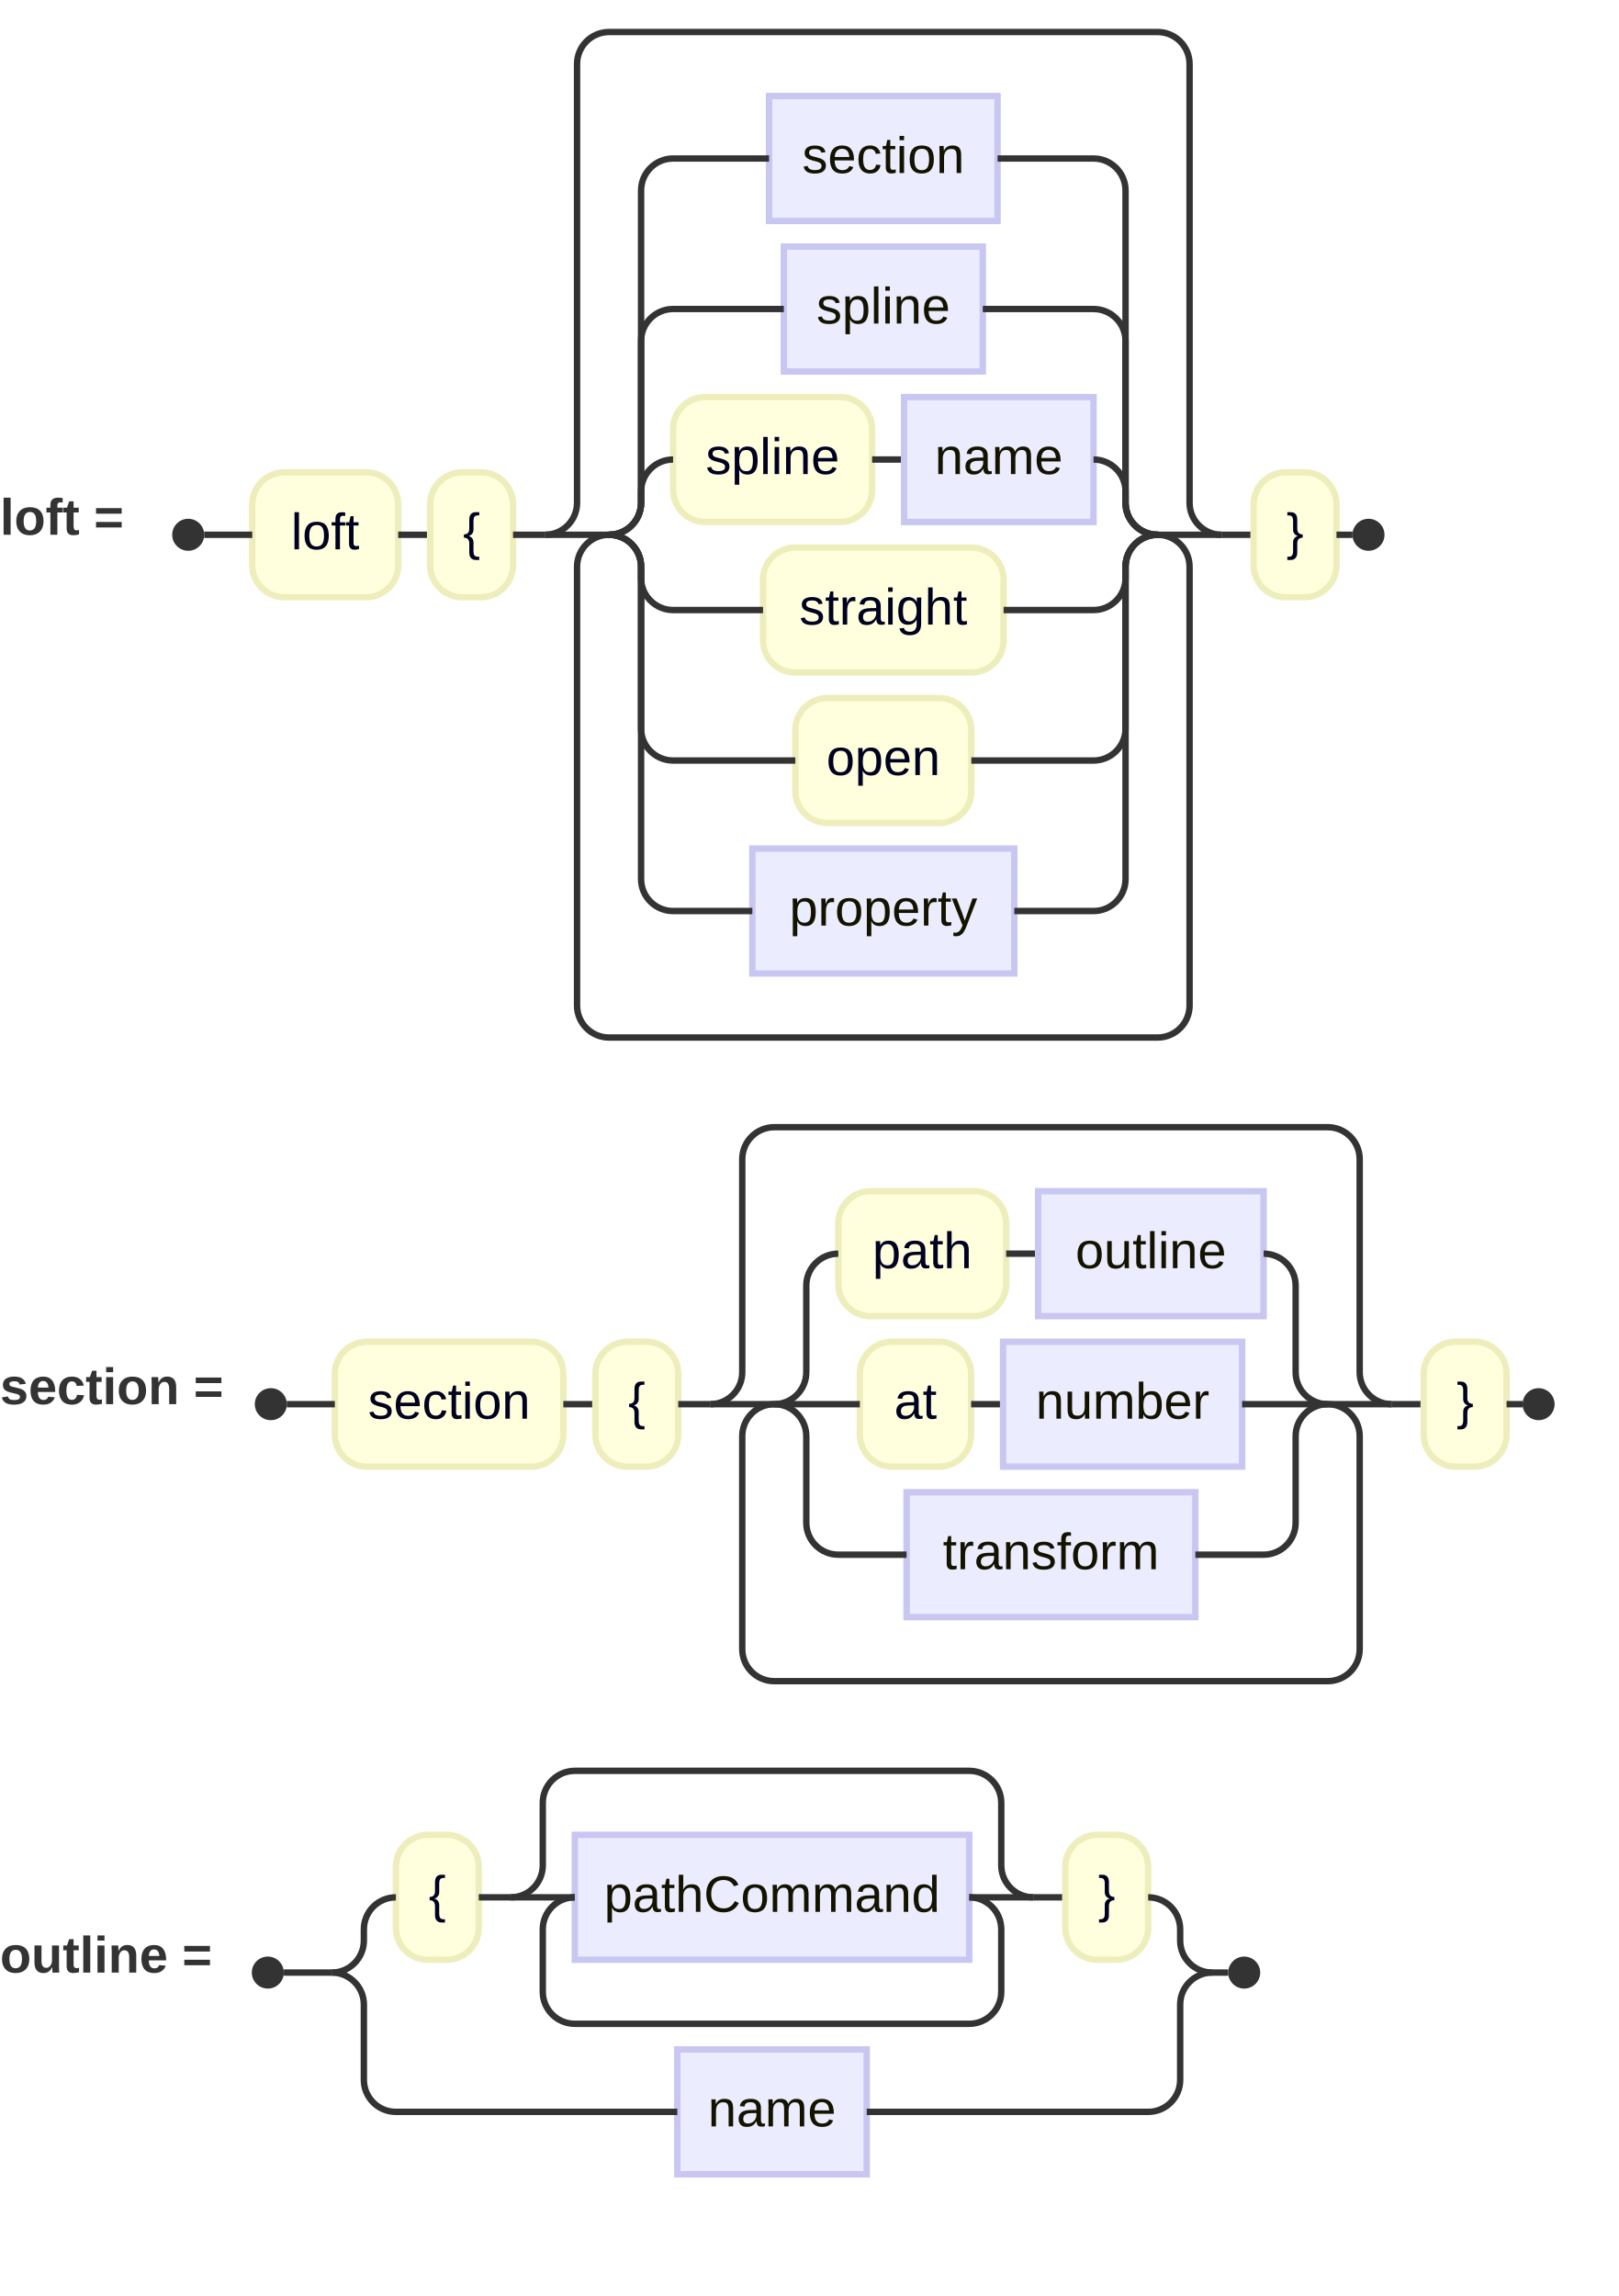
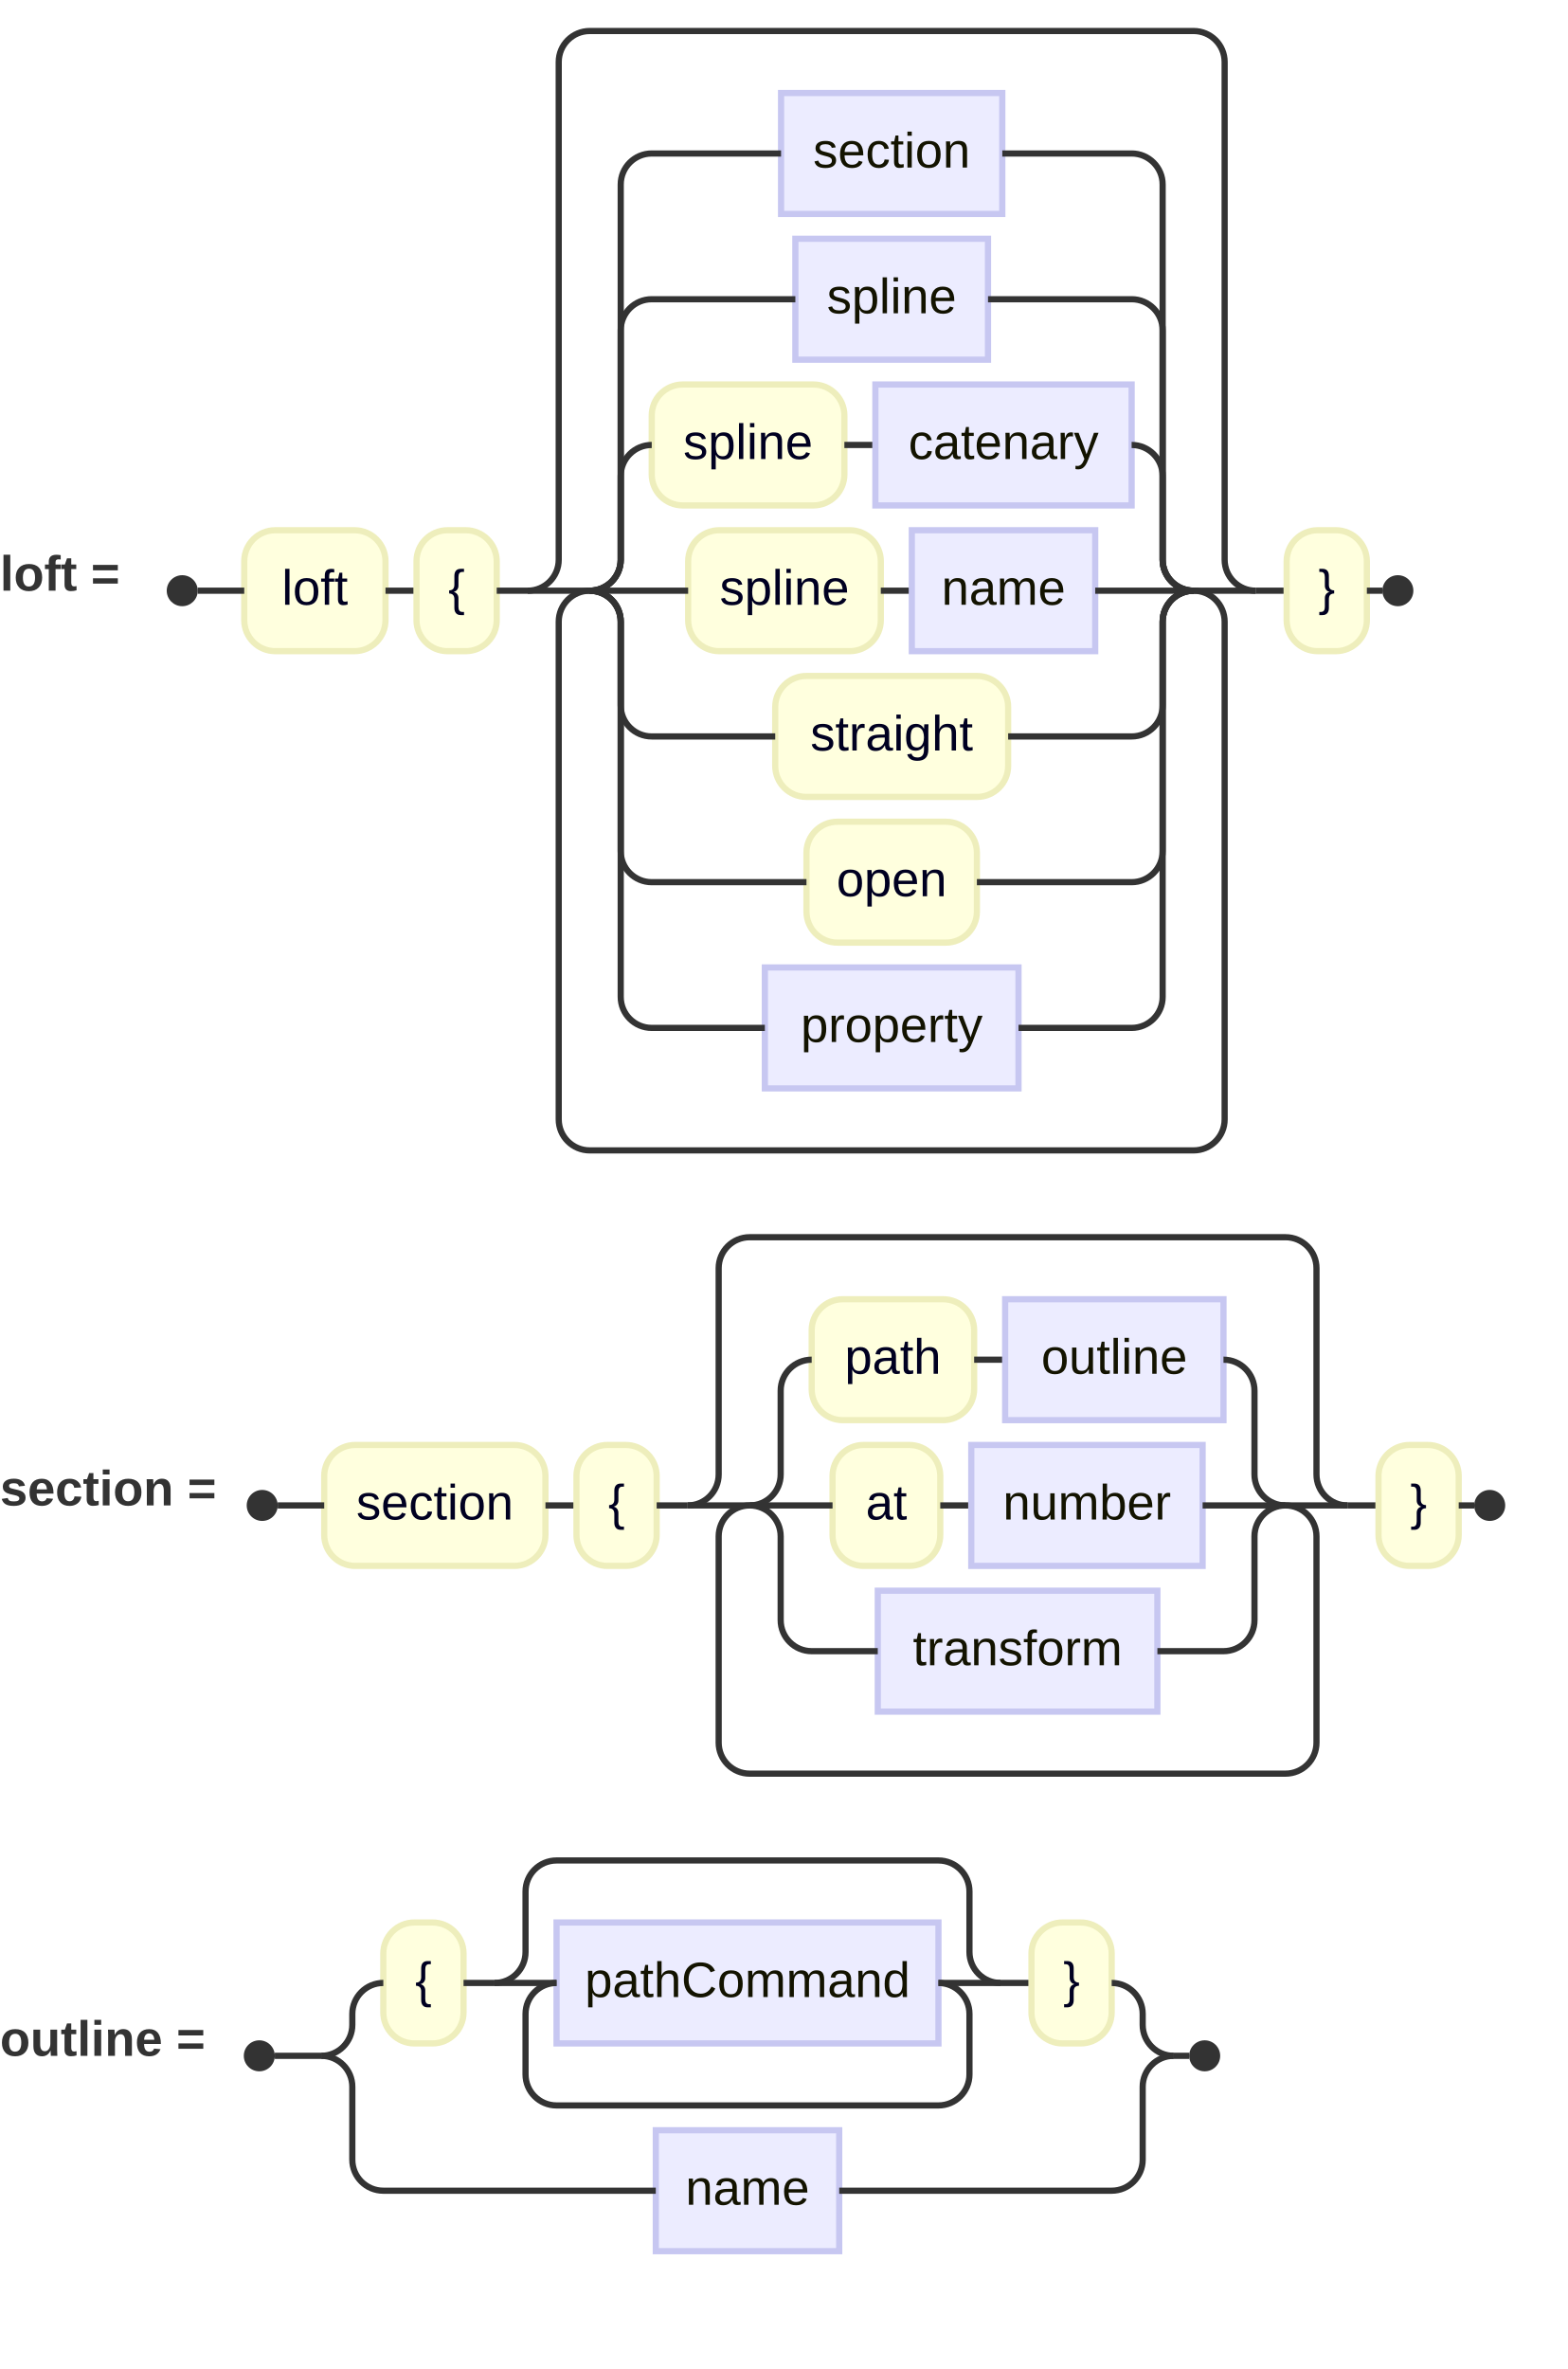
- <svg xmlns="http://www.w3.org/2000/svg" id="my-svg" width="100%" class="railroad-diagram" style="max-width: 505.516px; background-color: transparent;" viewBox="0 0 505.516 717" role="graphics-document document" aria-roledescription="railroadEbnf">
+ <svg xmlns="http://www.w3.org/2000/svg" id="my-svg" width="100%" class="railroad-diagram" style="max-width: 505.516px; background-color: transparent;" viewBox="0 0 505.516 764" role="graphics-document document" aria-roledescription="railroadEbnf">
  <style>#my-svg{font-family:"trebuchet ms",verdana,arial,sans-serif;font-size:16px;fill:#333;}@keyframes edge-animation-frame{from{stroke-dashoffset:0;}}@keyframes dash{to{stroke-dashoffset:0;}}#my-svg .edge-animation-slow{stroke-dasharray:9,5!important;stroke-dashoffset:900;animation:dash 50s linear infinite;stroke-linecap:round;}#my-svg .edge-animation-fast{stroke-dasharray:9,5!important;stroke-dashoffset:900;animation:dash 20s linear infinite;stroke-linecap:round;}#my-svg .error-icon{fill:#552222;}#my-svg .error-text{fill:#552222;stroke:#552222;}#my-svg .edge-thickness-normal{stroke-width:1px;}#my-svg .edge-thickness-thick{stroke-width:3.5px;}#my-svg .edge-pattern-solid{stroke-dasharray:0;}#my-svg .edge-thickness-invisible{stroke-width:0;fill:none;}#my-svg .edge-pattern-dashed{stroke-dasharray:3;}#my-svg .edge-pattern-dotted{stroke-dasharray:2;}#my-svg .marker{fill:#333333;stroke:#333333;}#my-svg .marker.cross{stroke:#333333;}#my-svg svg{font-family:"trebuchet ms",verdana,arial,sans-serif;font-size:16px;}#my-svg p{margin:0;}#my-svg .railroad-diagram{font-family:"trebuchet ms",verdana,arial,sans-serif;font-size:16px;}#my-svg .railroad-terminal rect{fill:#ffffde;stroke:hsl(60, 60%, 83.529%);stroke-width:2px;}#my-svg .railroad-terminal text{fill:#000021;font-family:"trebuchet ms",verdana,arial,sans-serif;font-size:16px;text-anchor:middle;dominant-baseline:middle;}#my-svg .railroad-nonterminal rect{fill:#ECECFF;stroke:hsl(240, 60%, 86.275%);stroke-width:2px;}#my-svg .railroad-nonterminal text{fill:#131300;font-family:"trebuchet ms",verdana,arial,sans-serif;font-size:16px;text-anchor:middle;dominant-baseline:middle;}#my-svg .railroad-line{stroke:#333333;stroke-width:2px;fill:none;}#my-svg .railroad-start circle,#my-svg .railroad-end circle{fill:#333333;}#my-svg .railroad-comment ellipse{fill:rgba(232,232,232, 0.8);stroke:hsl(80, 60%, 86.275%);stroke-width:2px;}#my-svg .railroad-comment text{fill:rgb(6.333, 0, 19);font-style:italic;font-family:"trebuchet ms",verdana,arial,sans-serif;font-size:16px;text-anchor:middle;dominant-baseline:middle;}#my-svg .railroad-special rect{fill:hsl(80, 100%, 96.275%);stroke:hsl(80, 60%, 86.275%);stroke-width:2px;stroke-dasharray:5,3;}#my-svg .railroad-special text{fill:#131300;font-family:"trebuchet ms",verdana,arial,sans-serif;font-size:16px;text-anchor:middle;dominant-baseline:middle;}#my-svg .railroad-rule-name{font-weight:bold;fill:#333;font-family:"trebuchet ms",verdana,arial,sans-serif;font-size:16px;}#my-svg .node .neo-node{stroke:#9370DB;}#my-svg [data-look="neo"].node rect,#my-svg [data-look="neo"].cluster rect,#my-svg [data-look="neo"].node polygon{stroke:#9370DB;filter:drop-shadow(1px 2px 2px rgba(185, 185, 185, 1));}#my-svg [data-look="neo"].swimlane.cluster rect{filter:none;}#my-svg [data-look="neo"].node path{stroke:#9370DB;stroke-width:1px;}#my-svg [data-look="neo"].node .outer-path{filter:drop-shadow(1px 2px 2px rgba(185, 185, 185, 1));}#my-svg [data-look="neo"].node .neo-line path{stroke:#9370DB;filter:none;}#my-svg [data-look="neo"].node circle{stroke:#9370DB;filter:drop-shadow(1px 2px 2px rgba(185, 185, 185, 1));}#my-svg [data-look="neo"].node circle .state-start{fill:#000000;}#my-svg [data-look="neo"].icon-shape .icon{fill:#9370DB;filter:drop-shadow(1px 2px 2px rgba(185, 185, 185, 1));}#my-svg [data-look="neo"].icon-shape .icon-neo path{stroke:#9370DB;filter:drop-shadow(1px 2px 2px rgba(185, 185, 185, 1));}#my-svg :root{--mermaid-font-family:"trebuchet ms",verdana,arial,sans-serif;}</style>
  <g />
  <g class="railroad-rule" transform="translate(0, 10)">
    <g transform="translate(78.78125, 0)">
      <g class="railroad-sequence">
-         <g class="railroad-terminal" transform="translate(0, 137.5)">
+         <g class="railroad-terminal" transform="translate(0, 161)">
          <rect x="0" y="0" width="45.562" height="39" rx="10" ry="10" />
          <text x="22.781" y="19.5">loft</text>
        </g>
-         <path class="railroad-line" d="M 45.562 157 L 55.562 157" />
-         <g class="railroad-terminal" transform="translate(55.5625, 137.5)">
+         <path class="railroad-line" d="M 45.562 180.5 L 55.562 180.5" />
+         <g class="railroad-terminal" transform="translate(55.5625, 161)">
          <rect x="0" y="0" width="25.875" height="39" rx="10" ry="10" />
          <text x="12.938" y="19.5">{</text>
        </g>
-         <path class="railroad-line" d="M 81.438 157 L 91.438 157" />
+         <path class="railroad-line" d="M 81.438 180.5 L 91.438 180.5" />
        <g class="railroad-repetition" transform="translate(91.4375, 0)">
          <g class="railroad-choice" transform="translate(20, 20)">
-             <g class="railroad-nonterminal" transform="translate(49.96875, 0)">
+             <g class="railroad-nonterminal" transform="translate(61.71875, 0)">
              <rect x="0" y="0" width="71.359" height="39" />
              <text x="35.68" y="19.5">section</text>
            </g>
-             <path class="railroad-line" d="M 0 137 A 10 10 0 0 0 10 127 L 10 29.5 A 10 10 0 0 1 20 19.5 L 49.969 19.5" />
-             <path class="railroad-line" d="M 121.328 19.5 L 151.297 19.5 A 10 10 0 0 1 161.297 29.5 L 161.297 127 A 10 10 0 0 0 171.297 137" />
-             <g class="railroad-nonterminal" transform="translate(54.57812, 47)">
+             <path class="railroad-line" d="M 0 160.5 A 10 10 0 0 0 10 150.5 L 10 29.5 A 10 10 0 0 1 20 19.5 L 61.719 19.5" />
+             <path class="railroad-line" d="M 133.078 19.5 L 174.797 19.5 A 10 10 0 0 1 184.797 29.5 L 184.797 150.5 A 10 10 0 0 0 194.797 160.5" />
+             <g class="railroad-nonterminal" transform="translate(66.32812, 47)">
              <rect x="0" y="0" width="62.141" height="39" />
              <text x="31.07" y="19.5">spline</text>
            </g>
-             <path class="railroad-line" d="M 0 137 A 10 10 0 0 0 10 127 L 10 76.5 A 10 10 0 0 1 20 66.5 L 54.578 66.5" />
-             <path class="railroad-line" d="M 116.719 66.5 L 151.297 66.5 A 10 10 0 0 1 161.297 76.5 L 161.297 127 A 10 10 0 0 0 171.297 137" />
+             <path class="railroad-line" d="M 0 160.5 A 10 10 0 0 0 10 150.5 L 10 76.5 A 10 10 0 0 1 20 66.5 L 66.328 66.5" />
+             <path class="railroad-line" d="M 128.469 66.5 L 174.797 66.5 A 10 10 0 0 1 184.797 76.5 L 184.797 150.5 A 10 10 0 0 0 194.797 160.5" />
            <g class="railroad-sequence" transform="translate(20, 94)">
+               <g class="railroad-terminal" transform="translate(0, 0)">
+                 <rect x="0" y="0" width="62.141" height="39" rx="10" ry="10" />
+                 <text x="31.07" y="19.5">spline</text>
+               </g>
+               <path class="railroad-line" d="M 62.141 19.5 L 72.141 19.5" />
+               <g class="railroad-nonterminal" transform="translate(72.14062, 0)">
+                 <rect x="0" y="0" width="82.656" height="39" />
+                 <text x="41.328" y="19.5">catenary</text>
+               </g>
+             </g>
+             <path class="railroad-line" d="M 0 160.5 A 10 10 0 0 0 10 150.5 L 10 123.5 A 10 10 0 0 1 20 113.5 L 20 113.5" />
+             <path class="railroad-line" d="M 174.797 113.5 L 174.797 113.5 A 10 10 0 0 1 184.797 123.5 L 184.797 150.5 A 10 10 0 0 0 194.797 160.5" />
+             <g class="railroad-sequence" transform="translate(31.75, 141)">
              <g class="railroad-terminal" transform="translate(0, 0)">
                <rect x="0" y="0" width="62.141" height="39" rx="10" ry="10" />
                <text x="31.07" y="19.5">spline</text>
              </g>
              <path class="railroad-line" d="M 62.141 19.5 L 72.141 19.5" />
              <g class="railroad-nonterminal" transform="translate(72.14062, 0)">
                <rect x="0" y="0" width="59.156" height="39" />
                <text x="29.578" y="19.5">name</text>
              </g>
            </g>
-             <path class="railroad-line" d="M 0 137 A 10 10 0 0 0 10 127 L 10 123.5 A 10 10 0 0 1 20 113.5 L 20 113.5" />
-             <path class="railroad-line" d="M 151.297 113.5 L 151.297 113.5 A 10 10 0 0 1 161.297 123.5 L 161.297 127 A 10 10 0 0 0 171.297 137" />
-             <g class="railroad-terminal" transform="translate(48.08594, 141)">
+             <path class="railroad-line" d="M 0 160.5 L 31.75 160.5" />
+             <path class="railroad-line" d="M 163.047 160.5 L 194.797 160.5" />
+             <g class="railroad-terminal" transform="translate(59.83594, 188)">
              <rect x="0" y="0" width="75.125" height="39" rx="10" ry="10" />
              <text x="37.562" y="19.5">straight</text>
            </g>
-             <path class="railroad-line" d="M 0 137 A 10 10 0 0 1 10 147 L 10 150.5 A 10 10 0 0 0 20 160.5 L 48.086 160.5" />
-             <path class="railroad-line" d="M 123.211 160.5 L 151.297 160.5 A 10 10 0 0 0 161.297 150.5 L 161.297 147 A 10 10 0 0 1 171.297 137" />
-             <g class="railroad-terminal" transform="translate(58.16406, 188)">
+             <path class="railroad-line" d="M 0 160.5 A 10 10 0 0 1 10 170.5 L 10 197.5 A 10 10 0 0 0 20 207.5 L 59.836 207.5" />
+             <path class="railroad-line" d="M 134.961 207.5 L 174.797 207.5 A 10 10 0 0 0 184.797 197.5 L 184.797 170.5 A 10 10 0 0 1 194.797 160.5" />
+             <g class="railroad-terminal" transform="translate(69.91406, 235)">
              <rect x="0" y="0" width="54.969" height="39" rx="10" ry="10" />
              <text x="27.484" y="19.5">open</text>
            </g>
-             <path class="railroad-line" d="M 0 137 A 10 10 0 0 1 10 147 L 10 197.5 A 10 10 0 0 0 20 207.5 L 58.164 207.5" />
-             <path class="railroad-line" d="M 113.133 207.5 L 151.297 207.5 A 10 10 0 0 0 161.297 197.5 L 161.297 147 A 10 10 0 0 1 171.297 137" />
-             <g class="railroad-nonterminal" transform="translate(44.74219, 235)">
+             <path class="railroad-line" d="M 0 160.5 A 10 10 0 0 1 10 170.5 L 10 244.5 A 10 10 0 0 0 20 254.5 L 69.914 254.5" />
+             <path class="railroad-line" d="M 124.883 254.5 L 174.797 254.5 A 10 10 0 0 0 184.797 244.5 L 184.797 170.5 A 10 10 0 0 1 194.797 160.5" />
+             <g class="railroad-nonterminal" transform="translate(56.49219, 282)">
              <rect x="0" y="0" width="81.812" height="39" />
              <text x="40.906" y="19.5">property</text>
            </g>
-             <path class="railroad-line" d="M 0 137 A 10 10 0 0 1 10 147 L 10 244.5 A 10 10 0 0 0 20 254.5 L 44.742 254.5" />
-             <path class="railroad-line" d="M 126.555 254.5 L 151.297 254.5 A 10 10 0 0 0 161.297 244.5 L 161.297 147 A 10 10 0 0 1 171.297 137" />
-           </g>
-           <path class="railroad-line" d="M 0 157 L 20 157" />
-           <path class="railroad-line" d="M 191.297 157 L 211.297 157" />
-           <path class="railroad-line" d="M 191.297 157 A 10 10 0 0 1 201.297 167 L 201.297 304 A 10 10 0 0 1 191.297 314 L 20 314 A 10 10 0 0 1 10 304 L 10 167 A 10 10 0 0 1 20 157" />
-           <path class="railroad-line" d="M 0 157 A 10 10 0 0 0 10 147 L 10 10 A 10 10 0 0 1 20 0 L 191.297 0 A 10 10 0 0 1 201.297 10 L 201.297 147 A 10 10 0 0 0 211.297 157" />
-         </g>
-         <path class="railroad-line" d="M 302.734 157 L 312.734 157" />
-         <g class="railroad-terminal" transform="translate(312.7344, 137.5)">
+             <path class="railroad-line" d="M 0 160.5 A 10 10 0 0 1 10 170.5 L 10 291.5 A 10 10 0 0 0 20 301.5 L 56.492 301.5" />
+             <path class="railroad-line" d="M 138.305 301.5 L 174.797 301.5 A 10 10 0 0 0 184.797 291.5 L 184.797 170.5 A 10 10 0 0 1 194.797 160.5" />
+           </g>
+           <path class="railroad-line" d="M 0 180.5 L 20 180.5" />
+           <path class="railroad-line" d="M 214.797 180.5 L 234.797 180.5" />
+           <path class="railroad-line" d="M 214.797 180.5 A 10 10 0 0 1 224.797 190.5 L 224.797 351 A 10 10 0 0 1 214.797 361 L 20 361 A 10 10 0 0 1 10 351 L 10 190.5 A 10 10 0 0 1 20 180.5" />
+           <path class="railroad-line" d="M 0 180.5 A 10 10 0 0 0 10 170.5 L 10 10 A 10 10 0 0 1 20 0 L 214.797 0 A 10 10 0 0 1 224.797 10 L 224.797 170.5 A 10 10 0 0 0 234.797 180.5" />
+         </g>
+         <path class="railroad-line" d="M 326.234 180.5 L 336.234 180.5" />
+         <g class="railroad-terminal" transform="translate(336.2344, 161)">
          <rect x="0" y="0" width="25.875" height="39" rx="10" ry="10" />
          <text x="12.938" y="19.5">}</text>
        </g>
      </g>
    </g>
    <g class="railroad-rule-name-group">
-       <text class="railroad-rule-name" x="0" y="157">loft =</text>
+       <text class="railroad-rule-name" x="0" y="180.5">loft =</text>
    </g>
    <g class="railroad-start">
-       <circle cx="58.781" cy="157" r="5" />
+       <circle cx="58.781" cy="180.5" r="5" />
    </g>
    <g class="railroad-end">
-       <circle cx="427.391" cy="157" r="5" />
-     </g>
-     <path class="railroad-line" d="M 63.781 157 L 78.781 157" />
-     <path class="railroad-line" d="M 417.391 157 L 422.391 157" />
+       <circle cx="450.891" cy="180.5" r="5" />
+     </g>
+     <path class="railroad-line" d="M 63.781 180.5 L 78.781 180.5" />
+     <path class="railroad-line" d="M 440.891 180.5 L 445.891 180.5" />
  </g>
-   <g class="railroad-rule" transform="translate(0, 352)">
+   <g class="railroad-rule" transform="translate(0, 399)">
    <g transform="translate(104.5781, 0)">
      <g class="railroad-sequence">
        <g class="railroad-terminal" transform="translate(0, 67)">
          <rect x="0" y="0" width="71.359" height="39" rx="10" ry="10" />
          <text x="35.68" y="19.5">section</text>
        </g>
        <path class="railroad-line" d="M 71.359 86.5 L 81.359 86.5" />
        <g class="railroad-terminal" transform="translate(81.35938, 67)">
          <rect x="0" y="0" width="25.875" height="39" rx="10" ry="10" />
          <text x="12.938" y="19.5">{</text>
        </g>
        <path class="railroad-line" d="M 107.234 86.5 L 117.234 86.5" />
        <g class="railroad-repetition" transform="translate(117.2344, 0)">
          <g class="railroad-choice" transform="translate(20, 20)">
            <g class="railroad-sequence" transform="translate(20, 0)">
              <g class="railroad-terminal" transform="translate(0, 0)">
                <rect x="0" y="0" width="52.406" height="39" rx="10" ry="10" />
                <text x="26.203" y="19.5">path</text>
              </g>
              <path class="railroad-line" d="M 52.406 19.5 L 62.406 19.5" />
              <g class="railroad-nonterminal" transform="translate(62.40625, 0)">
                <rect x="0" y="0" width="70.422" height="39" />
                <text x="35.211" y="19.5">outline</text>
              </g>
            </g>
            <path class="railroad-line" d="M 0 66.5 A 10 10 0 0 0 10 56.5 L 10 29.5 A 10 10 0 0 1 20 19.5 L 20 19.5" />
            <path class="railroad-line" d="M 152.828 19.5 L 152.828 19.5 A 10 10 0 0 1 162.828 29.5 L 162.828 56.5 A 10 10 0 0 0 172.828 66.5" />
            <g class="railroad-sequence" transform="translate(26.72656, 47)">
              <g class="railroad-terminal" transform="translate(0, 0)">
                <rect x="0" y="0" width="34.75" height="39" rx="10" ry="10" />
                <text x="17.375" y="19.5">at</text>
              </g>
              <path class="railroad-line" d="M 34.75 19.5 L 44.75 19.5" />
              <g class="railroad-nonterminal" transform="translate(44.75, 0)">
                <rect x="0" y="0" width="74.625" height="39" />
                <text x="37.312" y="19.5">number</text>
              </g>
            </g>
            <path class="railroad-line" d="M 0 66.5 L 26.727 66.5" />
            <path class="railroad-line" d="M 146.102 66.5 L 172.828 66.5" />
            <g class="railroad-nonterminal" transform="translate(41.32031, 94)">
              <rect x="0" y="0" width="90.188" height="39" />
              <text x="45.094" y="19.5">transform</text>
            </g>
            <path class="railroad-line" d="M 0 66.5 A 10 10 0 0 1 10 76.5 L 10 103.5 A 10 10 0 0 0 20 113.5 L 41.32 113.5" />
            <path class="railroad-line" d="M 131.508 113.5 L 152.828 113.5 A 10 10 0 0 0 162.828 103.5 L 162.828 76.5 A 10 10 0 0 1 172.828 66.5" />
          </g>
          <path class="railroad-line" d="M 0 86.5 L 20 86.5" />
          <path class="railroad-line" d="M 192.828 86.5 L 212.828 86.5" />
          <path class="railroad-line" d="M 192.828 86.5 A 10 10 0 0 1 202.828 96.5 L 202.828 163 A 10 10 0 0 1 192.828 173 L 20 173 A 10 10 0 0 1 10 163 L 10 96.5 A 10 10 0 0 1 20 86.5" />
          <path class="railroad-line" d="M 0 86.5 A 10 10 0 0 0 10 76.5 L 10 10 A 10 10 0 0 1 20 0 L 192.828 0 A 10 10 0 0 1 202.828 10 L 202.828 76.5 A 10 10 0 0 0 212.828 86.5" />
        </g>
        <path class="railroad-line" d="M 330.062 86.5 L 340.062 86.5" />
        <g class="railroad-terminal" transform="translate(340.0625, 67)">
          <rect x="0" y="0" width="25.875" height="39" rx="10" ry="10" />
          <text x="12.938" y="19.5">}</text>
        </g>
      </g>
    </g>
    <g class="railroad-rule-name-group">
      <text class="railroad-rule-name" x="0" y="86.5">section =</text>
    </g>
    <g class="railroad-start">
      <circle cx="84.578" cy="86.5" r="5" />
    </g>
    <g class="railroad-end">
      <circle cx="480.516" cy="86.5" r="5" />
    </g>
    <path class="railroad-line" d="M 89.578 86.5 L 104.578 86.5" />
    <path class="railroad-line" d="M 470.516 86.5 L 475.516 86.5" />
  </g>
-   <g class="railroad-rule" transform="translate(0, 553)">
+   <g class="railroad-rule" transform="translate(0, 600)">
    <g transform="translate(103.6406, 0)">
      <g class="railroad-choice">
        <g class="railroad-sequence" transform="translate(20, 0)">
          <g class="railroad-terminal" transform="translate(0, 20)">
            <rect x="0" y="0" width="25.875" height="39" rx="10" ry="10" />
            <text x="12.938" y="19.5">{</text>
          </g>
          <path class="railroad-line" d="M 25.875 39.5 L 35.875 39.5" />
          <g class="railroad-repetition" transform="translate(35.875, 0)">
            <g class="railroad-nonterminal" transform="translate(20, 20)">
              <rect x="0" y="0" width="123.188" height="39" />
              <text x="61.594" y="19.5">pathCommand</text>
            </g>
            <path class="railroad-line" d="M 0 39.5 L 20 39.5" />
            <path class="railroad-line" d="M 143.188 39.5 L 163.188 39.5" />
            <path class="railroad-line" d="M 143.188 39.5 A 10 10 0 0 1 153.188 49.5 L 153.188 69 A 10 10 0 0 1 143.188 79 L 20 79 A 10 10 0 0 1 10 69 L 10 49.5 A 10 10 0 0 1 20 39.5" />
            <path class="railroad-line" d="M 0 39.5 A 10 10 0 0 0 10 29.5 L 10 10 A 10 10 0 0 1 20 0 L 143.188 0 A 10 10 0 0 1 153.188 10 L 153.188 29.5 A 10 10 0 0 0 163.188 39.5" />
          </g>
          <path class="railroad-line" d="M 199.062 39.5 L 209.062 39.5" />
          <g class="railroad-terminal" transform="translate(209.0625, 20)">
            <rect x="0" y="0" width="25.875" height="39" rx="10" ry="10" />
            <text x="12.938" y="19.5">}</text>
          </g>
        </g>
        <path class="railroad-line" d="M 0 63 A 10 10 0 0 0 10 53 L 10 49.5 A 10 10 0 0 1 20 39.5 L 20 39.5" />
        <path class="railroad-line" d="M 254.938 39.5 L 254.938 39.5 A 10 10 0 0 1 264.938 49.5 L 264.938 53 A 10 10 0 0 0 274.938 63" />
        <g class="railroad-nonterminal" transform="translate(107.8906, 87)">
          <rect x="0" y="0" width="59.156" height="39" />
          <text x="29.578" y="19.5">name</text>
        </g>
        <path class="railroad-line" d="M 0 63 A 10 10 0 0 1 10 73 L 10 96.5 A 10 10 0 0 0 20 106.5 L 107.891 106.5" />
        <path class="railroad-line" d="M 167.047 106.5 L 254.938 106.5 A 10 10 0 0 0 264.938 96.5 L 264.938 73 A 10 10 0 0 1 274.938 63" />
      </g>
    </g>
    <g class="railroad-rule-name-group">
      <text class="railroad-rule-name" x="0" y="63">outline =</text>
    </g>
    <g class="railroad-start">
      <circle cx="83.641" cy="63" r="5" />
    </g>
    <g class="railroad-end">
      <circle cx="388.578" cy="63" r="5" />
    </g>
    <path class="railroad-line" d="M 88.641 63 L 103.641 63" />
    <path class="railroad-line" d="M 378.578 63 L 383.578 63" />
  </g>
</svg>
